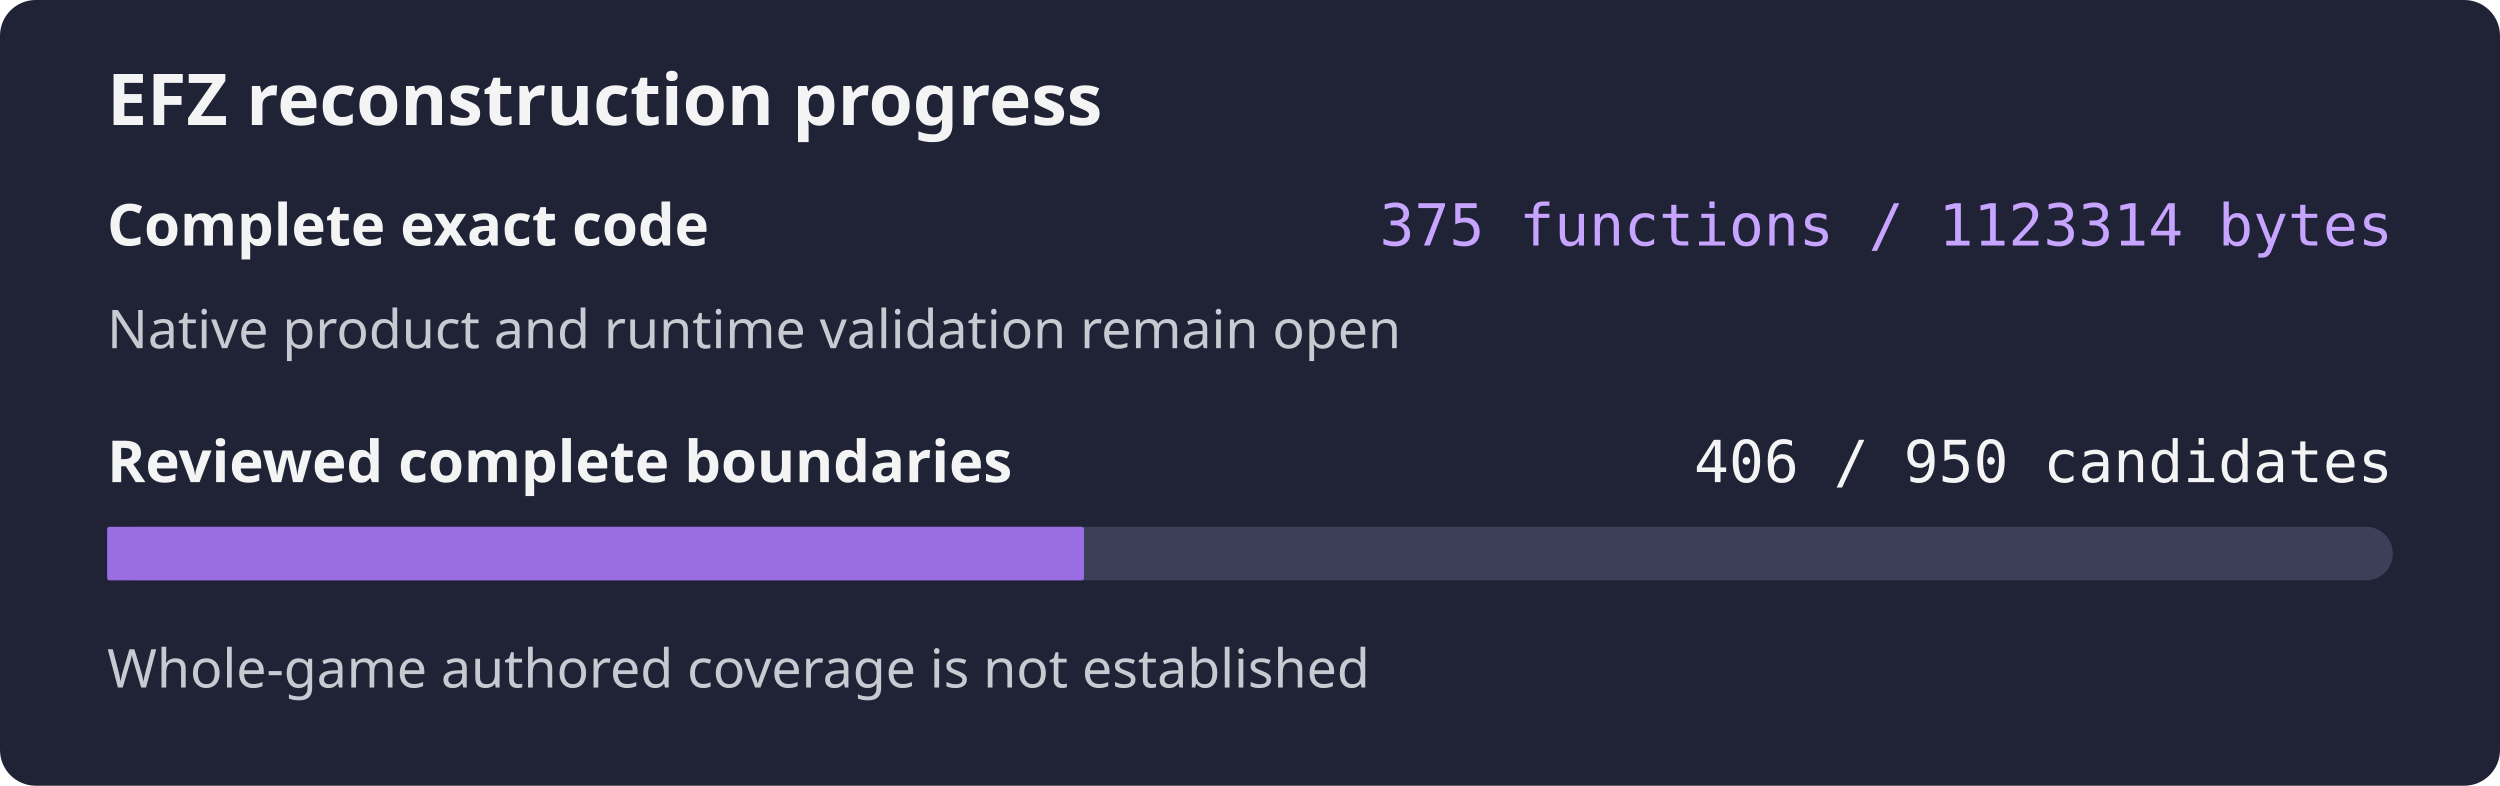
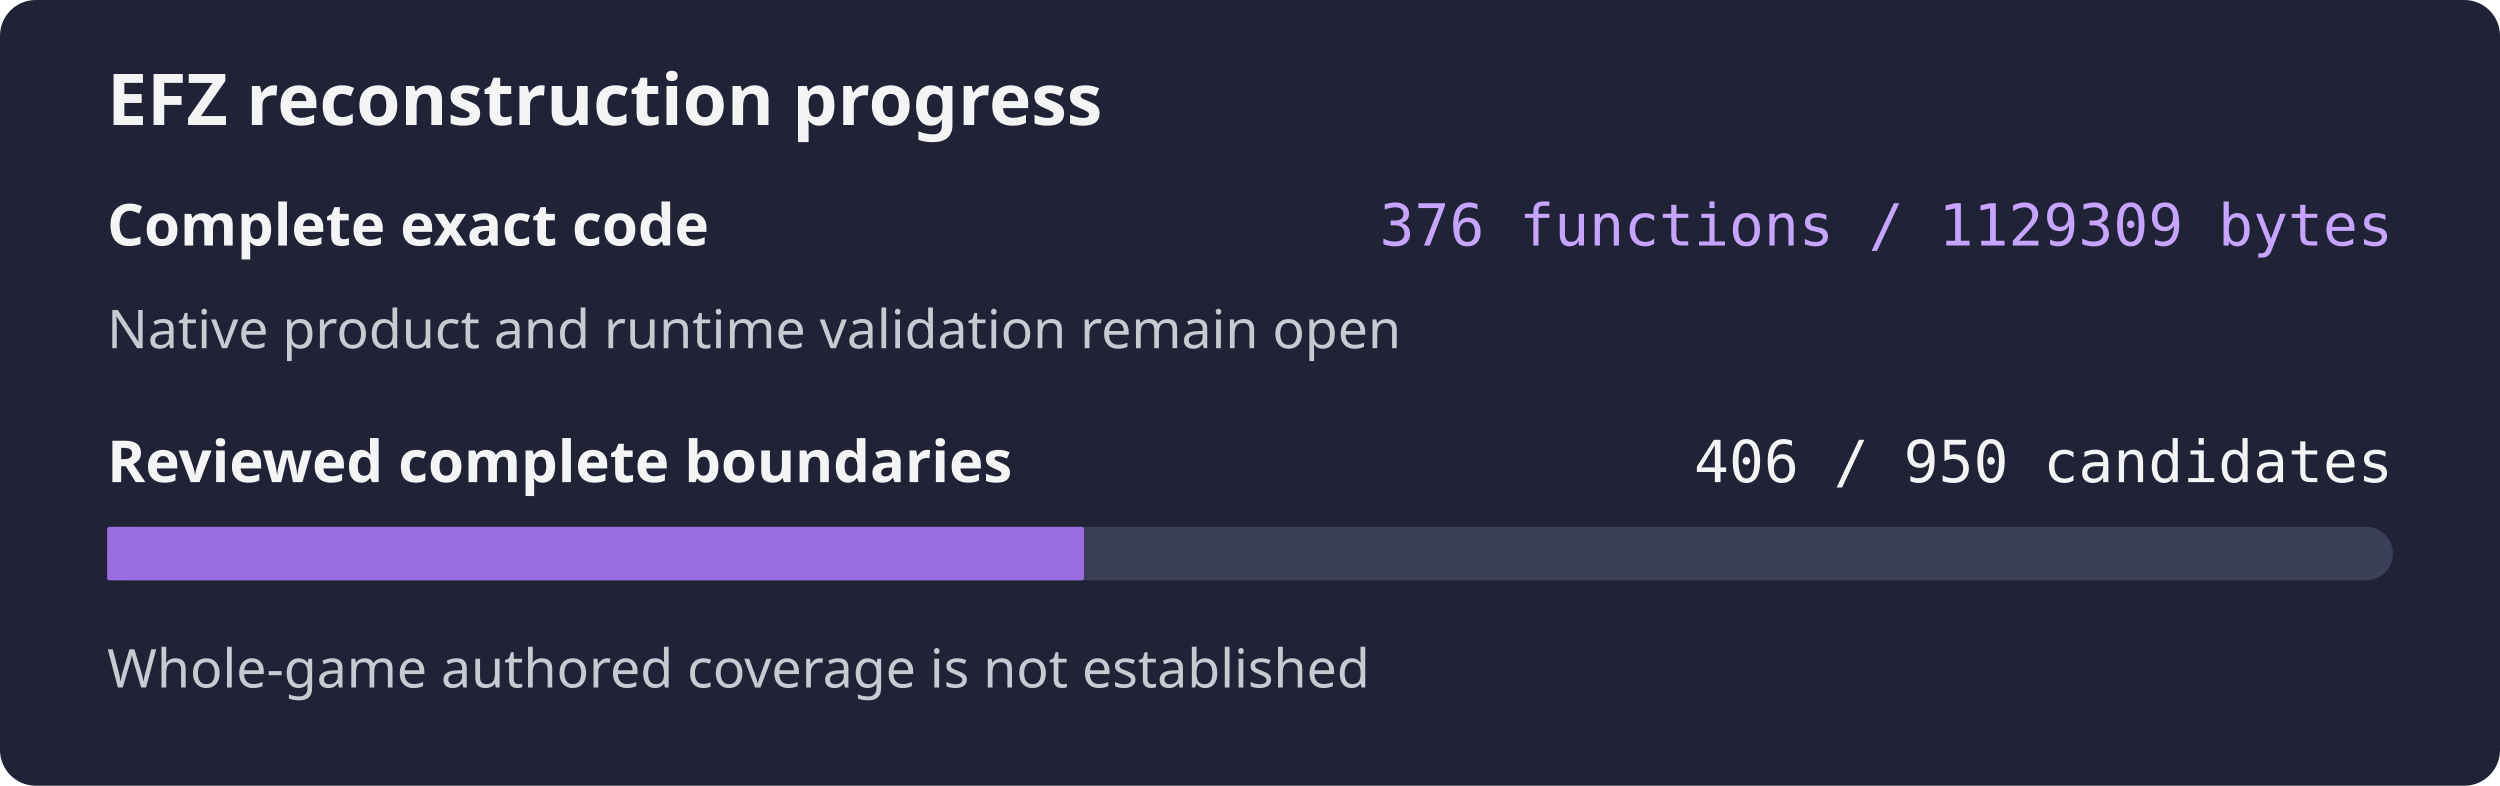
- <svg xmlns="http://www.w3.org/2000/svg" width="560" height="176" role="img" aria-label="EFZ reconstruction: 375 exact functions, 1123314 exact bytes; 406 reviewed boundaries out of 950 candidates">
+ <svg xmlns="http://www.w3.org/2000/svg" width="560" height="176" role="img" aria-label="EFZ reconstruction: 376 exact functions, 1129309 exact bytes; 406 reviewed boundaries out of 950 candidates">
  <rect width="560" height="176" rx="8" fill="#1f2335" />
  <text x="24" y="28" fill="#f4f4f5" font-family="sans-serif" font-size="16" font-weight="600">EFZ reconstruction progress</text>
  <text x="24" y="55" fill="#f4f4f5" font-family="sans-serif" font-size="13" font-weight="600">Complete exact code</text>
-   <text x="536" y="55" fill="#c7a4ff" text-anchor="end" font-family="monospace" font-size="13">375 functions / 1123314 bytes</text>
+   <text x="536" y="55" fill="#c7a4ff" text-anchor="end" font-family="monospace" font-size="13">376 functions / 1129309 bytes</text>
  <text x="24" y="78" fill="#c8cad2" font-family="sans-serif" font-size="12">Native product and runtime validation remain open</text>
  <text x="24" y="108" fill="#f4f4f5" font-family="sans-serif" font-size="13" font-weight="600">Reviewed complete boundaries</text>
  <text x="536" y="108" fill="#f4f4f5" text-anchor="end" font-family="monospace" font-size="13">406 / 950 candidates</text>
  <rect x="24" y="118" width="512" height="12" rx="6" fill="#3b4058" />
  <rect x="24" y="118" width="218.81" height="12" rx="0.5" fill="#9b6de3" />
  <text x="24" y="154" fill="#c8cad2" font-family="sans-serif" font-size="12">Whole-game authored coverage is not established</text>
</svg>
